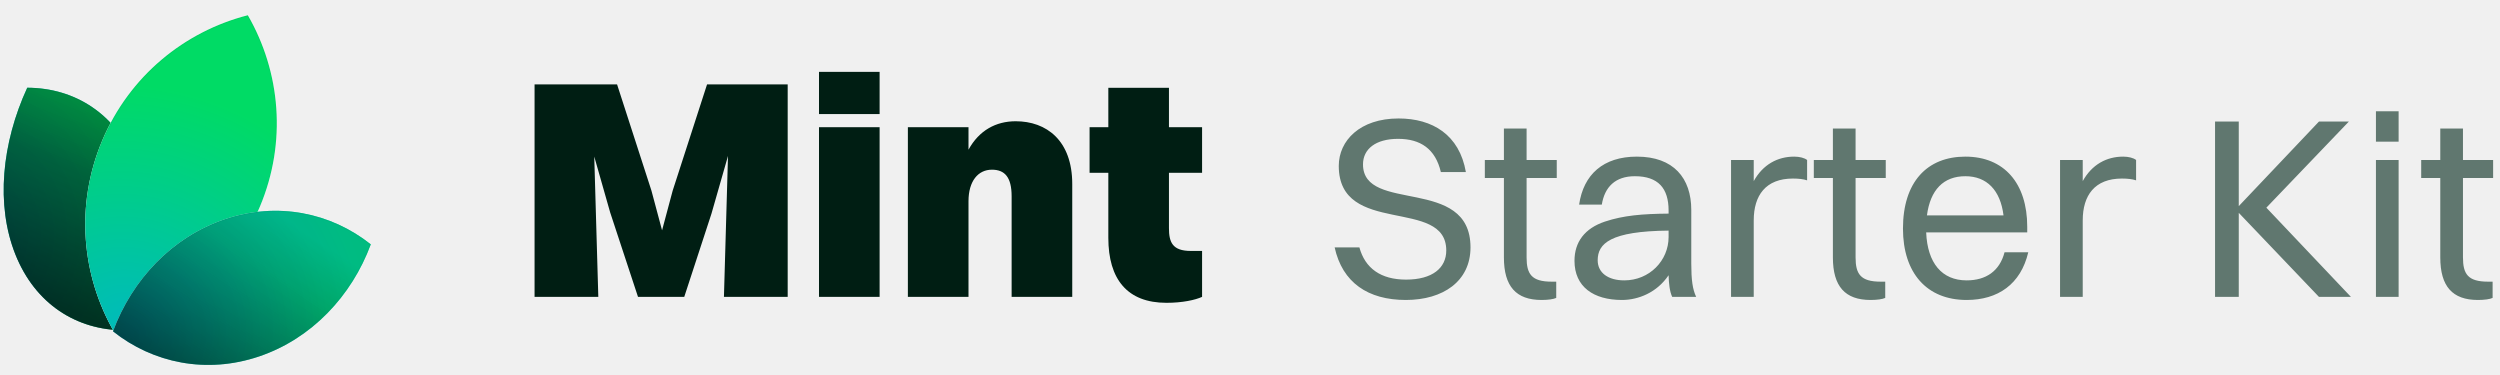
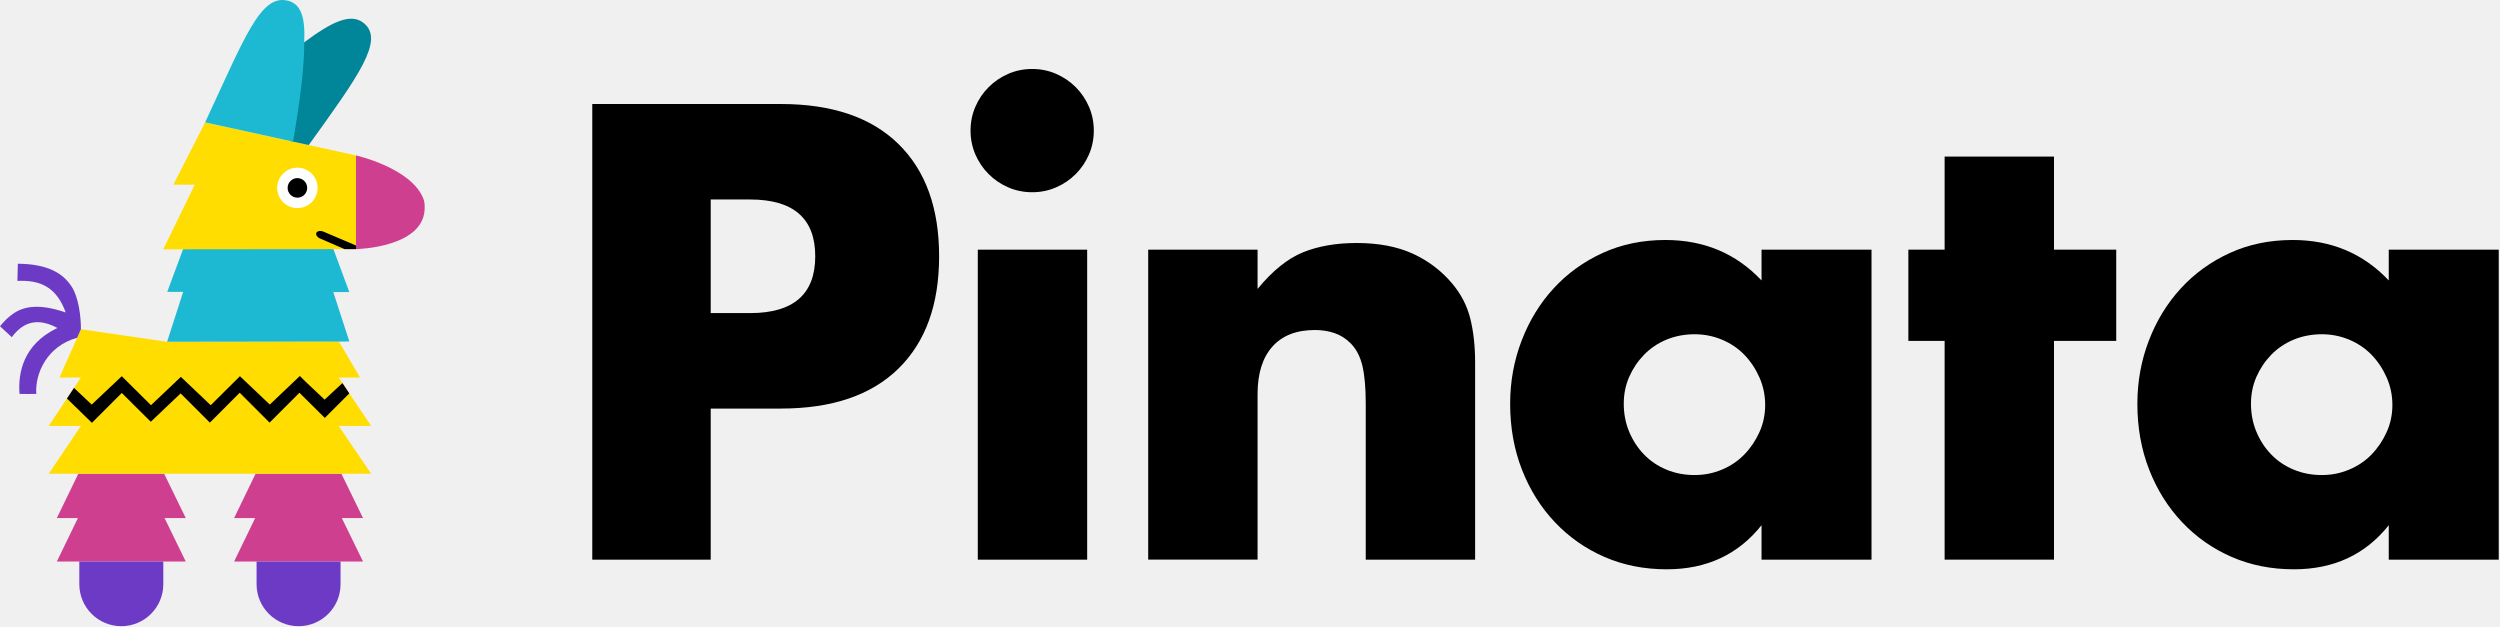
- <svg xmlns="http://www.w3.org/2000/svg" width="160" height="24" viewBox="0 0 160 24" fill="none">
-   <path d="M7.953 21.139C4.896 21.13 2.255 19.458 0.987 16.29C-0.28 13.121 0.109 9.163 1.744 5.615C4.801 5.624 7.442 7.296 8.71 10.465C9.977 13.633 9.588 17.591 7.953 21.139Z" fill="white" />
-   <path d="M7.953 21.139C4.896 21.13 2.255 19.458 0.987 16.29C-0.28 13.121 0.109 9.163 1.744 5.615C4.801 5.624 7.442 7.296 8.71 10.465C9.977 13.633 9.588 17.591 7.953 21.139Z" fill="url(#paint0_radial_115_86)" />
-   <path d="M7.953 21.139C4.896 21.13 2.255 19.458 0.987 16.29C-0.28 13.121 0.109 9.163 1.744 5.615C4.801 5.624 7.442 7.296 8.71 10.465C9.977 13.633 9.588 17.591 7.953 21.139Z" fill="black" fill-opacity="0.5" style="mix-blend-mode:hard-light" />
-   <path d="M7.953 21.139C4.896 21.13 2.255 19.458 0.987 16.29C-0.28 13.121 0.109 9.163 1.744 5.615C4.801 5.624 7.442 7.296 8.71 10.465C9.977 13.633 9.588 17.591 7.953 21.139Z" fill="url(#paint1_linear_115_86)" fill-opacity="0.5" style="mix-blend-mode:hard-light" />
-   <path d="M7.935 21.111C4.897 21.096 2.274 19.431 1.013 16.279C-0.248 13.124 0.136 9.182 1.762 5.643C4.8 5.659 7.423 7.324 8.684 10.476C9.945 13.63 9.561 17.572 7.935 21.111Z" stroke="url(#paint2_linear_115_86)" stroke-opacity="0.05" stroke-width="0.056" />
-   <path d="M7.31 21.257C11.354 20.221 14.884 17.375 16.628 13.236C18.373 9.097 17.945 4.587 15.86 0.976C11.816 2.012 8.287 4.858 6.542 8.998C4.797 13.137 5.225 17.646 7.31 21.257Z" fill="white" />
-   <path d="M7.31 21.257C11.354 20.221 14.884 17.375 16.628 13.236C18.373 9.097 17.945 4.587 15.86 0.976C11.816 2.012 8.287 4.858 6.542 8.998C4.797 13.137 5.225 17.646 7.31 21.257Z" fill="url(#paint3_radial_115_86)" />
-   <path d="M16.602 13.225C14.864 17.349 11.351 20.187 7.324 21.225C5.253 17.624 4.829 13.132 6.568 9.009C8.306 4.885 11.819 2.047 15.846 1.009C17.918 4.61 18.341 9.101 16.602 13.225Z" stroke="url(#paint4_linear_115_86)" stroke-opacity="0.05" stroke-width="0.056" />
-   <path d="M7.234 21.207C9.789 23.237 13.21 23.951 16.577 22.814C19.944 21.677 22.506 18.945 23.73 15.638C21.175 13.608 17.754 12.894 14.387 14.031C11.02 15.168 8.458 17.901 7.234 21.207Z" fill="white" />
-   <path d="M7.234 21.207C9.789 23.237 13.21 23.951 16.577 22.814C19.944 21.677 22.506 18.945 23.73 15.638C21.175 13.608 17.754 12.894 14.387 14.031C11.02 15.168 8.458 17.901 7.234 21.207Z" fill="url(#paint5_radial_115_86)" />
-   <path d="M7.234 21.207C9.789 23.237 13.21 23.951 16.577 22.814C19.944 21.677 22.506 18.945 23.73 15.638C21.175 13.608 17.754 12.894 14.387 14.031C11.02 15.168 8.458 17.901 7.234 21.207Z" fill="black" fill-opacity="0.2" style="mix-blend-mode:hard-light" />
-   <path d="M7.234 21.207C9.789 23.237 13.21 23.951 16.577 22.814C19.944 21.677 22.506 18.945 23.73 15.638C21.175 13.608 17.754 12.894 14.387 14.031C11.02 15.168 8.458 17.901 7.234 21.207Z" fill="url(#paint6_linear_115_86)" fill-opacity="0.5" style="mix-blend-mode:hard-light" />
-   <path d="M16.568 22.787C13.218 23.918 9.814 23.212 7.267 21.198C8.492 17.907 11.044 15.189 14.396 14.058C17.747 12.927 21.15 13.633 23.697 15.648C22.472 18.938 19.92 21.656 16.568 22.787Z" stroke="url(#paint7_linear_115_86)" stroke-opacity="0.05" stroke-width="0.056" />
-   <path d="M34.212 19V5.4H39.492L41.692 12.2L42.372 14.74L43.052 12.2L45.252 5.4H50.412V19H46.332L46.592 9.98L45.532 13.68L43.792 19H40.832L39.052 13.6L38.032 10.02L38.292 19H34.212ZM52.416 7.3V4.6H56.295V7.3H52.416ZM52.416 19V8.14H56.295V19H52.416ZM58.104 19V8.14H61.984V9.58C62.664 8.34 63.744 7.76 65.004 7.76C66.964 7.76 68.624 8.98 68.624 11.78V19H64.744V12.56C64.744 11.34 64.304 10.86 63.484 10.86C62.604 10.86 61.984 11.58 61.984 12.88V19H58.104ZM70.933 15.22V11.06H69.733V8.14H70.933V5.62H74.813V8.14H76.933V11.06H74.813V14.6C74.813 15.5 75.033 16.06 76.213 16.06H76.933V19C76.493 19.2 75.673 19.38 74.653 19.38C72.153 19.38 70.933 17.88 70.933 15.22Z" fill="#001E13" />
-   <path d="M87.232 10.519C87.232 13.687 94.112 11.229 94.112 15.832C94.112 17.994 92.364 19.198 89.971 19.198C87.562 19.198 85.912 18.093 85.417 15.832H87.001C87.364 17.169 88.371 17.895 89.987 17.895C91.671 17.895 92.561 17.152 92.561 16.03C92.561 12.598 85.681 15.155 85.681 10.618C85.681 9.001 87.034 7.582 89.509 7.582C91.671 7.582 93.403 8.621 93.816 11.014H92.215C91.868 9.529 90.912 8.886 89.476 8.886C88.057 8.886 87.232 9.529 87.232 10.519ZM96.25 16.476V11.393H95.029V10.239H96.25V8.226H97.702V10.239H99.632V11.393H97.702V16.476C97.702 17.532 98.015 18.026 99.302 18.026H99.599V19.066C99.434 19.148 99.071 19.198 98.659 19.198C97.025 19.198 96.25 18.323 96.25 16.476ZM102.516 13.093H101.064C101.345 11.162 102.615 10.024 104.76 10.024C107.103 10.024 108.242 11.393 108.242 13.44V16.888C108.242 17.895 108.324 18.521 108.555 19H107.021C106.856 18.654 106.806 18.142 106.79 17.614C106.047 18.72 104.859 19.198 103.803 19.198C101.988 19.198 100.767 18.357 100.767 16.69C100.767 15.486 101.427 14.611 102.714 14.182C103.902 13.786 105.107 13.687 106.79 13.671V13.473C106.79 12.053 106.13 11.278 104.628 11.278C103.374 11.278 102.698 11.971 102.516 13.093ZM102.252 16.657C102.252 17.465 102.929 17.944 103.952 17.944C105.569 17.944 106.79 16.674 106.79 15.172V14.759C103.061 14.793 102.252 15.585 102.252 16.657ZM110.787 19V10.239H112.239V11.591C112.833 10.519 113.774 10.024 114.83 10.024C115.176 10.024 115.49 10.107 115.655 10.239V11.542C115.407 11.46 115.094 11.427 114.747 11.427C112.998 11.427 112.239 12.515 112.239 14.1V19H110.787ZM117.305 16.476V11.393H116.084V10.239H117.305V8.226H118.757V10.239H120.688V11.393H118.757V16.476C118.757 17.532 119.071 18.026 120.358 18.026H120.655V19.066C120.49 19.148 120.127 19.198 119.714 19.198C118.081 19.198 117.305 18.323 117.305 16.476ZM129.809 16.145C129.33 18.192 127.862 19.198 125.865 19.198C123.324 19.198 121.79 17.482 121.79 14.627C121.79 11.658 123.324 10.024 125.783 10.024C128.258 10.024 129.743 11.723 129.743 14.512V14.875H123.275C123.357 16.838 124.281 17.944 125.865 17.944C127.103 17.944 127.977 17.35 128.291 16.145H129.809ZM125.783 11.278C124.38 11.278 123.539 12.152 123.324 13.786H128.225C128.027 12.169 127.152 11.278 125.783 11.278ZM131.843 19V10.239H133.295V11.591C133.889 10.519 134.829 10.024 135.885 10.024C136.232 10.024 136.545 10.107 136.71 10.239V11.542C136.463 11.46 136.149 11.427 135.803 11.427C134.054 11.427 133.295 12.515 133.295 14.1V19H131.843ZM141.763 19V7.78H143.281V13.192L148.413 7.78H150.327L145.047 13.291L150.459 19H148.413L143.281 13.621V19H141.763ZM152.06 9.067V7.12H153.512V9.067H152.06ZM152.06 19V10.239H153.512V19H152.06ZM156.178 16.476V11.393H154.957V10.239H156.178V8.226H157.63V10.239H159.56V11.393H157.63V16.476C157.63 17.532 157.943 18.026 159.23 18.026H159.527V19.066C159.362 19.148 158.999 19.198 158.587 19.198C156.953 19.198 156.178 18.323 156.178 16.476Z" fill="#002719" fill-opacity="0.6" />
-   <defs>
-     <radialGradient id="paint0_radial_115_86" cx="0" cy="0" r="1" gradientUnits="userSpaceOnUse" gradientTransform="translate(-3.00503 15.023) rotate(-10.029) scale(17.9572 17.784)">
-       <stop stop-color="#00B0BB" />
-       <stop offset="1" stop-color="#00DB65" />
-     </radialGradient>
-     <linearGradient id="paint1_linear_115_86" x1="7.39" y1="4.813" x2="1.63" y2="18.689" gradientUnits="userSpaceOnUse">
-       <stop stop-color="#18E299" />
-       <stop offset="1" />
-     </linearGradient>
-     <linearGradient id="paint2_linear_115_86" x1="7.948" y1="8.016" x2="1.761" y2="18.746" gradientUnits="userSpaceOnUse">
-       <stop />
-       <stop offset="1" stop-opacity="0" />
-     </linearGradient>
-     <radialGradient id="paint3_radial_115_86" cx="0" cy="0" r="1" gradientUnits="userSpaceOnUse" gradientTransform="translate(8.11404 20.8822) rotate(-75.7542) scale(21.6246 23.7772)">
-       <stop stop-color="#00BBBB" />
-       <stop offset="0.713" stop-color="#00DB65" />
-     </radialGradient>
-     <linearGradient id="paint4_linear_115_86" x1="7.602" y1="5.871" x2="15.556" y2="16.372" gradientUnits="userSpaceOnUse">
-       <stop />
-       <stop offset="1" stop-opacity="0" />
-     </linearGradient>
-     <radialGradient id="paint5_radial_115_86" cx="0" cy="0" r="1" gradientUnits="userSpaceOnUse" gradientTransform="translate(7.84537 21.5181) rotate(-20.3525) scale(18.5603 17.32)">
-       <stop stop-color="#00B0BB" />
-       <stop offset="1" stop-color="#00DB65" />
-     </radialGradient>
-     <linearGradient id="paint6_linear_115_86" x1="16.808" y1="13.007" x2="10.041" y2="22.994" gradientUnits="userSpaceOnUse">
-       <stop stop-color="#00B1BC" />
-       <stop offset="1" />
-     </linearGradient>
-     <linearGradient id="paint7_linear_115_86" x1="16.808" y1="13.007" x2="14.169" y2="23.841" gradientUnits="userSpaceOnUse">
-       <stop />
-       <stop offset="1" stop-opacity="0" />
-     </linearGradient>
-   </defs>
+ <svg xmlns="http://www.w3.org/2000/svg" width="1896" height="475" viewBox="0 0 1896 475" fill="none">
+   <path d="M539 424.43H449.18V78.88H592.16C630.96 78.88 660.67 88.96 681.3 109.13C701.92 129.29 712.23 157.71 712.23 194.37C712.23 231.03 701.92 259.45 681.3 279.61C660.68 299.77 630.96 309.86 592.16 309.86H539V424.43ZM539 237.45H568.79C601.79 237.45 618.28 223.09 618.28 194.37C618.28 165.65 601.78 151.29 568.79 151.29H539V237.45Z" fill="black" />
+   <path d="M736.06 99.05C736.06 92.63 737.28 86.6 739.73 80.95C742.17 75.3 745.53 70.34 749.81 66.06C754.08 61.79 759.05 58.43 764.7 55.98C770.35 53.54 776.39 52.31 782.8 52.31C789.21 52.31 795.24 53.53 800.9 55.98C806.55 58.43 811.51 61.79 815.79 66.06C820.06 70.34 823.42 75.3 825.87 80.95C828.31 86.61 829.54 92.64 829.54 99.05C829.54 105.46 828.32 111.5 825.87 117.15C823.42 122.81 820.06 127.77 815.79 132.04C811.51 136.32 806.55 139.68 800.9 142.12C795.24 144.57 789.21 145.79 782.8 145.79C776.39 145.79 770.35 144.57 764.7 142.12C759.04 139.68 754.08 136.32 749.81 132.04C745.53 127.77 742.17 122.8 739.73 117.15C737.28 111.5 736.06 105.46 736.06 99.05ZM824.51 189.33V424.43H741.56V189.33H824.51Z" fill="black" />
+   <path d="M870.79 189.33H953.74V219.12C965.04 205.37 976.5 196.13 988.11 191.39C999.72 186.66 1013.32 184.29 1028.9 184.29C1045.4 184.29 1059.53 186.97 1071.29 192.31C1083.05 197.66 1093.06 205.22 1101.31 215C1108.03 222.95 1112.61 231.81 1115.06 241.58C1117.5 251.36 1118.73 262.51 1118.73 275.04V424.44H1035.78V305.74C1035.78 294.13 1034.94 284.74 1033.26 277.55C1031.58 270.38 1028.6 264.65 1024.32 260.36C1020.65 256.69 1016.53 254.1 1011.95 252.57C1007.37 251.04 1002.48 250.28 997.28 250.28C983.22 250.28 972.45 254.48 964.97 262.88C957.48 271.29 953.74 283.27 953.74 298.85V424.42H870.79V189.32V189.33Z" fill="black" />
+   <path d="M1335.95 189.33H1419.36V424.43H1335.95V398.31C1318.23 420.62 1294.25 431.76 1264 431.76C1246.89 431.76 1231.15 428.62 1216.8 422.37C1202.43 416.11 1189.91 407.33 1179.22 396.02C1168.52 384.72 1160.2 371.43 1154.24 356.15C1148.28 340.88 1145.3 324.23 1145.3 306.2C1145.3 289.4 1148.2 273.43 1154.01 258.31C1159.81 243.19 1167.91 229.98 1178.3 218.67C1188.68 207.37 1201.06 198.43 1215.42 191.86C1229.78 185.29 1245.67 182.01 1263.08 182.01C1292.41 182.01 1316.7 192.25 1335.95 212.71V189.34V189.33ZM1231.46 306.19C1231.46 313.83 1232.84 320.93 1235.59 327.5C1238.34 334.07 1242.08 339.8 1246.82 344.69C1251.55 349.58 1257.2 353.4 1263.78 356.15C1270.35 358.9 1277.45 360.27 1285.09 360.27C1292.73 360.27 1299.37 358.89 1305.94 356.15C1312.51 353.4 1318.16 349.58 1322.9 344.69C1327.63 339.81 1331.45 334.15 1334.36 327.73C1337.26 321.31 1338.71 314.44 1338.71 307.11C1338.71 299.78 1337.26 292.83 1334.36 286.26C1331.45 279.69 1327.64 273.97 1322.9 269.07C1318.16 264.19 1312.51 260.36 1305.94 257.61C1299.37 254.86 1292.42 253.49 1285.09 253.49C1277.76 253.49 1270.35 254.87 1263.78 257.61C1257.21 260.36 1251.56 264.18 1246.82 269.07C1242.08 273.96 1238.34 279.54 1235.59 285.8C1232.84 292.07 1231.46 298.86 1231.46 306.19Z" fill="black" />
+   <path d="M1557.75 258.53V424.43H1474.8V258.53H1447.3V189.33H1474.8V118.75H1557.75V189.33H1604.95V258.53H1557.75Z" fill="black" />
+   <path d="M1811.63 189.33H1895.04V424.43H1811.63V398.31C1793.91 420.62 1769.93 431.76 1739.68 431.76C1722.57 431.76 1706.83 428.62 1692.48 422.37C1678.11 416.11 1665.59 407.33 1654.9 396.02C1644.2 384.72 1635.88 371.43 1629.92 356.15C1623.96 340.88 1620.98 324.23 1620.98 306.2C1620.98 289.4 1623.88 273.43 1629.69 258.31C1635.49 243.19 1643.59 229.98 1653.98 218.67C1664.36 207.37 1676.74 198.43 1691.1 191.86C1705.46 185.29 1721.35 182.01 1738.76 182.01C1768.09 182.01 1792.38 192.25 1811.63 212.71V189.34V189.33ZM1707.14 306.19C1707.14 313.83 1708.52 320.93 1711.27 327.5C1714.02 334.07 1717.76 339.8 1722.5 344.69C1727.23 349.58 1732.88 353.4 1739.46 356.15C1746.03 358.9 1753.13 360.27 1760.77 360.27C1768.41 360.27 1775.05 358.89 1781.62 356.15C1788.19 353.4 1793.84 349.58 1798.58 344.69C1803.31 339.81 1807.13 334.15 1810.04 327.73C1812.94 321.31 1814.39 314.44 1814.39 307.11C1814.39 299.78 1812.94 292.83 1810.04 286.26C1807.13 279.69 1803.32 273.97 1798.58 269.07C1793.84 264.19 1788.19 260.36 1781.62 257.61C1775.05 254.86 1768.1 253.49 1760.77 253.49C1753.44 253.49 1746.03 254.87 1739.46 257.61C1732.89 260.36 1727.24 264.18 1722.5 269.07C1717.76 273.96 1714.02 279.54 1711.27 285.8C1708.52 292.07 1707.14 298.86 1707.14 306.19Z" fill="black" />
+   <path d="M124.79 392.88L140.87 425.86H43.11L59.1 392.88H43.11L59.41 359.27H124.48L140.87 392.88H124.79Z" fill="#CE3F8F" />
+   <path d="M60.14 425.86H123.85V443.05C123.85 460.63 109.58 474.9 92 474.9C74.42 474.9 60.15 460.63 60.15 443.05V425.86H60.14Z" fill="#6D3AC6" />
+   <path d="M259.22 392.88L275.31 425.86H177.55L193.53 392.88H177.55L193.84 359.27H258.91L275.31 392.88H259.22Z" fill="#CE3F8F" />
+   <path d="M194.57 425.86H258.28V443.05C258.28 460.63 244.01 474.9 226.43 474.9C208.85 474.9 194.58 460.63 194.58 443.05V425.86H194.57Z" fill="#6D3AC6" />
+   <path d="M256.9 323.09L281.47 359.27H36.95L61.39 323.02H36.95L61.39 286.3H45.09L61.39 249.7L126.49 259.19L256.9 258.82L273.06 286.3H256.85L256.9 286.37L281.47 323.02H256.85L256.9 323.09Z" fill="#FFDD00" />
+   <path d="M56.12 294.2L69.55 306.82L92.36 285.32L114.51 307.31L137.16 285.81L159.81 307.31L181.97 285.32L204.61 306.82L227.42 285.15L231.64 289.37L246.18 303.09L259.7 290.54L264.93 298.35L246.34 316.94L246.23 316.83L227.1 297.86L204.45 320.51L181.8 297.86L159.16 320.51L137 298.35L114.35 319.86L92.36 298.02L69.71 320.67L50.78 302.24" fill="black" />
+   <path d="M61.38 249.7C61.38 239.3 59.47 225.59 54.59 217.77C48.07 207.34 36.34 200.17 13.53 200.01L13.2 213.04C21.35 212.71 29.17 213.53 35.85 217.76C41.55 221.34 46.28 227.21 49.86 236.99C29.98 230.15 18.58 232.27 10.59 237.48C6.35 240.25 3.1 243.67 0 247.42L8.96 255.73C9.45 254.92 10.1 254.26 10.59 253.61C20.37 242.04 31.61 242.37 43.5 248.72C17.59 261.1 13.52 282.94 14.82 298.74C15.96 298.9 27.53 298.74 27.53 298.74C26.39 283.42 35.68 262.38 58.49 256.19L61.37 249.7H61.38Z" fill="#6D3AC6" />
+   <path d="M264.93 258.99L126.73 259.18L138.93 221.34H126.84L138.93 188.76H252.78L264.93 221.51H252.78L264.93 258.99Z" fill="#1DB9D2" />
+   <path d="M270 188.93L123.83 189.09L147.73 140.05H131.51L155.56 92.8L270 117.89V188.93Z" fill="#FFDD00" />
+   <path d="M270 188.93V117.89C270 117.89 312.07 127.36 321.12 150.79C321.77 152.48 322.05 154.3 322.05 156.11C323.75 187.96 270.01 188.93 270.01 188.93H270Z" fill="#CE3F8F" />
+   <path d="M234.13 110.02C272.42 56.91 291.34 30.64 276.19 17.77C266.25 9.3 251.63 16.46 229.79 32.75C228.98 50.18 226.03 74.12 220.49 107.03L234.13 110.02Z" fill="#008599" />
+   <path d="M218.19 0.5C197.5 -4.55 185.54 28.6 155.57 92.8L222.27 107.42C227.81 74.51 230.85 50.43 230.74 31.78C231.55 13.04 228.3 2.94 218.19 0.5Z" fill="#1DB9D2" />
+   <path d="M225.55 157.83C234.016 157.83 240.88 150.967 240.88 142.5C240.88 134.033 234.016 127.17 225.55 127.17C217.083 127.17 210.22 134.033 210.22 142.5C210.22 150.967 217.083 157.83 225.55 157.83Z" fill="white" />
+   <path d="M225.55 149.92C229.648 149.92 232.97 146.598 232.97 142.5C232.97 138.402 229.648 135.08 225.55 135.08C221.452 135.08 218.13 138.402 218.13 142.5C218.13 146.598 221.452 149.92 225.55 149.92Z" fill="black" />
+   <path d="M270 186.2V188.93H261.31L242.5 180.79C241.05 180.21 239.14 178.09 239.93 176.56C240.4 175.62 242.28 174.49 245.32 175.68L270 186.19V186.2Z" fill="black" />
</svg>
